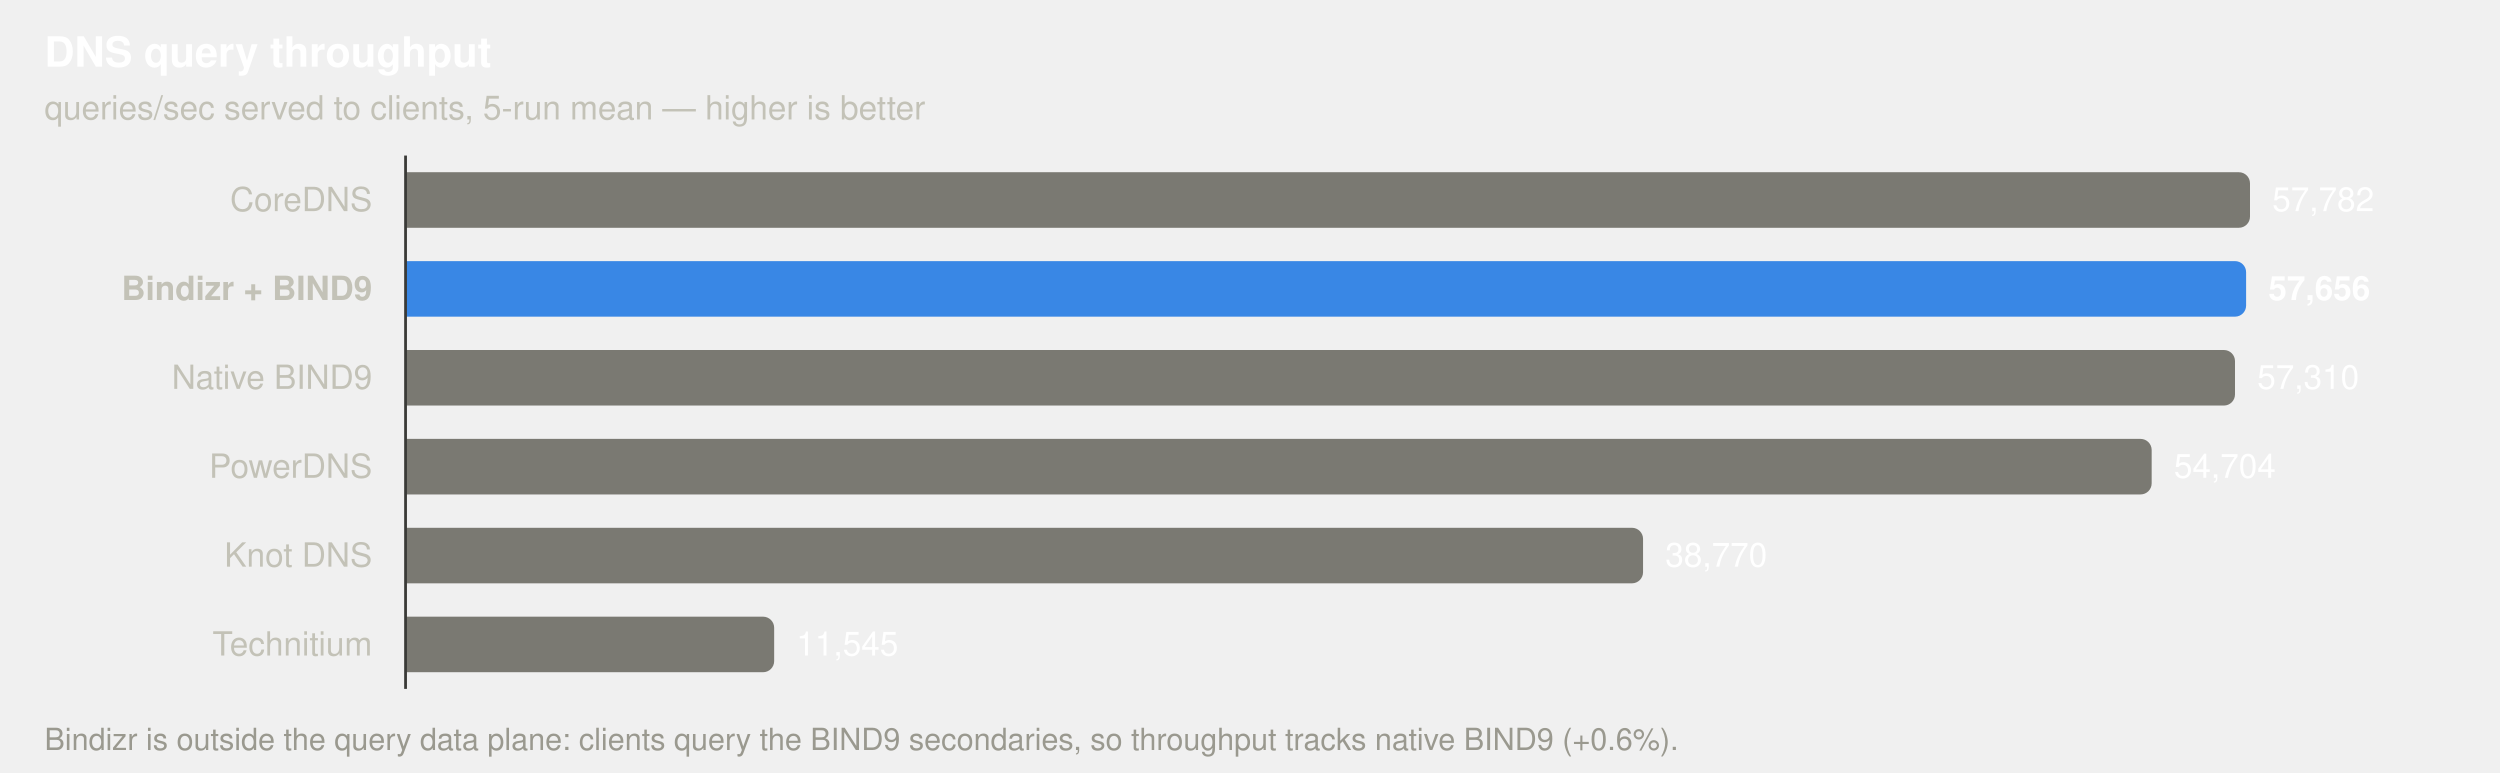
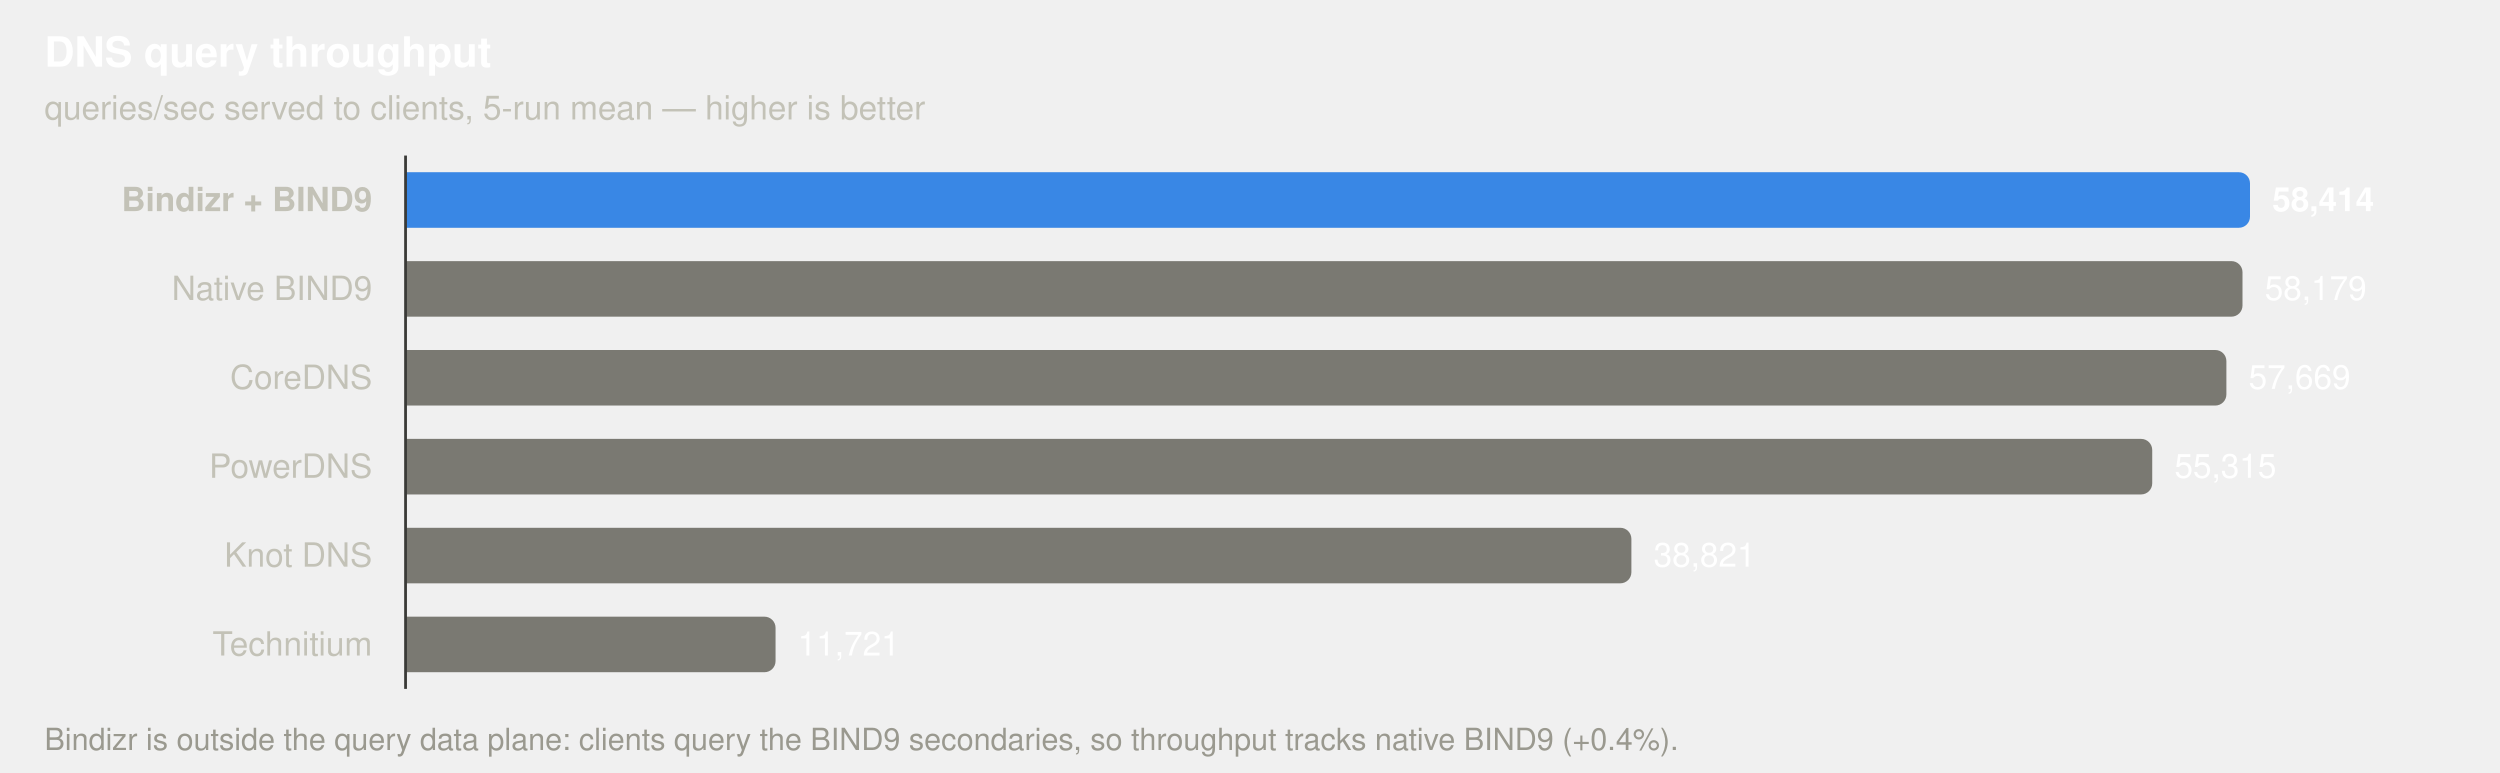
<svg xmlns="http://www.w3.org/2000/svg" width="900" height="278" viewBox="0 0 900 278" role="img">
  <text x="16.0" y="24.0" font-family="-apple-system, BlinkMacSystemFont, 'Segoe UI', Helvetica, Arial, sans-serif" font-size="15" font-weight="600" fill="#ffffff" text-anchor="start">DNS query throughput</text>
  <text x="16.0" y="43.0" font-family="-apple-system, BlinkMacSystemFont, 'Segoe UI', Helvetica, Arial, sans-serif" font-size="12" font-weight="400" fill="#c3c2b7" text-anchor="start">queries/sec served to clients, 5-run mean — higher is better</text>
-   <text x="134.0" y="76.0" font-family="-apple-system, BlinkMacSystemFont, 'Segoe UI', Helvetica, Arial, sans-serif" font-size="12" font-weight="400" fill="#c3c2b7" text-anchor="end">CoreDNS</text>
-   <path d="M146.0,62.0 H806.0 A4,4 0 0 1 810.0,66.0 V78.0 A4,4 0 0 1 806.0,82.0 H146.0 Z" fill="#7a7972" />
-   <text x="818.0" y="76.0" font-family="-apple-system, BlinkMacSystemFont, 'Segoe UI', Helvetica, Arial, sans-serif" font-size="12" font-weight="400" fill="#ffffff" text-anchor="start">57,782</text>
-   <text x="134.0" y="108.0" font-family="-apple-system, BlinkMacSystemFont, 'Segoe UI', Helvetica, Arial, sans-serif" font-size="12" font-weight="600" fill="#c3c2b7" text-anchor="end">Bindizr + BIND9</text>
-   <path d="M146.0,94.0 H804.6 A4,4 0 0 1 808.6,98.0 V110.0 A4,4 0 0 1 804.6,114.0 H146.0 Z" fill="#3987e5" />
-   <text x="816.6" y="108.0" font-family="-apple-system, BlinkMacSystemFont, 'Segoe UI', Helvetica, Arial, sans-serif" font-size="12" font-weight="600" fill="#ffffff" text-anchor="start">57,656</text>
-   <text x="134.0" y="140.0" font-family="-apple-system, BlinkMacSystemFont, 'Segoe UI', Helvetica, Arial, sans-serif" font-size="12" font-weight="400" fill="#c3c2b7" text-anchor="end">Native BIND9</text>
-   <path d="M146.0,126.0 H800.6 A4,4 0 0 1 804.6,130.0 V142.0 A4,4 0 0 1 800.6,146.0 H146.0 Z" fill="#7a7972" />
-   <text x="812.6" y="140.0" font-family="-apple-system, BlinkMacSystemFont, 'Segoe UI', Helvetica, Arial, sans-serif" font-size="12" font-weight="400" fill="#ffffff" text-anchor="start">57,310</text>
+   <text x="134.0" y="76.0" font-family="-apple-system, BlinkMacSystemFont, 'Segoe UI', Helvetica, Arial, sans-serif" font-size="12" font-weight="600" fill="#c3c2b7" text-anchor="end">Bindizr + BIND9</text>
+   <path d="M146.0,62.0 H806.0 A4,4 0 0 1 810.0,66.0 V78.0 A4,4 0 0 1 806.0,82.0 H146.0 Z" fill="#3987e5" />
+   <text x="818.0" y="76.0" font-family="-apple-system, BlinkMacSystemFont, 'Segoe UI', Helvetica, Arial, sans-serif" font-size="12" font-weight="600" fill="#ffffff" text-anchor="start">58,414</text>
+   <text x="134.0" y="108.0" font-family="-apple-system, BlinkMacSystemFont, 'Segoe UI', Helvetica, Arial, sans-serif" font-size="12" font-weight="400" fill="#c3c2b7" text-anchor="end">Native BIND9</text>
+   <path d="M146.0,94.0 H803.3 A4,4 0 0 1 807.3,98.0 V110.0 A4,4 0 0 1 803.3,114.0 H146.0 Z" fill="#7a7972" />
+   <text x="815.3" y="108.0" font-family="-apple-system, BlinkMacSystemFont, 'Segoe UI', Helvetica, Arial, sans-serif" font-size="12" font-weight="400" fill="#ffffff" text-anchor="start">58,179</text>
+   <text x="134.0" y="140.0" font-family="-apple-system, BlinkMacSystemFont, 'Segoe UI', Helvetica, Arial, sans-serif" font-size="12" font-weight="400" fill="#c3c2b7" text-anchor="end">CoreDNS</text>
+   <path d="M146.0,126.0 H797.5 A4,4 0 0 1 801.5,130.0 V142.0 A4,4 0 0 1 797.5,146.0 H146.0 Z" fill="#7a7972" />
+   <text x="809.5" y="140.0" font-family="-apple-system, BlinkMacSystemFont, 'Segoe UI', Helvetica, Arial, sans-serif" font-size="12" font-weight="400" fill="#ffffff" text-anchor="start">57,669</text>
  <text x="134.0" y="172.0" font-family="-apple-system, BlinkMacSystemFont, 'Segoe UI', Helvetica, Arial, sans-serif" font-size="12" font-weight="400" fill="#c3c2b7" text-anchor="end">PowerDNS</text>
-   <path d="M146.0,158.0 H770.6 A4,4 0 0 1 774.6,162.0 V174.0 A4,4 0 0 1 770.6,178.0 H146.0 Z" fill="#7a7972" />
-   <text x="782.6" y="172.0" font-family="-apple-system, BlinkMacSystemFont, 'Segoe UI', Helvetica, Arial, sans-serif" font-size="12" font-weight="400" fill="#ffffff" text-anchor="start">54,704</text>
+   <path d="M146.0,158.0 H770.8 A4,4 0 0 1 774.8,162.0 V174.0 A4,4 0 0 1 770.8,178.0 H146.0 Z" fill="#7a7972" />
+   <text x="782.8" y="172.0" font-family="-apple-system, BlinkMacSystemFont, 'Segoe UI', Helvetica, Arial, sans-serif" font-size="12" font-weight="400" fill="#ffffff" text-anchor="start">55,315</text>
  <text x="134.0" y="204.0" font-family="-apple-system, BlinkMacSystemFont, 'Segoe UI', Helvetica, Arial, sans-serif" font-size="12" font-weight="400" fill="#c3c2b7" text-anchor="end">Knot DNS</text>
-   <path d="M146.0,190.0 H587.5 A4,4 0 0 1 591.5,194.0 V206.0 A4,4 0 0 1 587.5,210.0 H146.0 Z" fill="#7a7972" />
-   <text x="599.5" y="204.0" font-family="-apple-system, BlinkMacSystemFont, 'Segoe UI', Helvetica, Arial, sans-serif" font-size="12" font-weight="400" fill="#ffffff" text-anchor="start">38,770</text>
+   <path d="M146.0,190.0 H583.3 A4,4 0 0 1 587.3,194.0 V206.0 A4,4 0 0 1 583.3,210.0 H146.0 Z" fill="#7a7972" />
+   <text x="595.3" y="204.0" font-family="-apple-system, BlinkMacSystemFont, 'Segoe UI', Helvetica, Arial, sans-serif" font-size="12" font-weight="400" fill="#ffffff" text-anchor="start">38,821</text>
  <text x="134.0" y="236.0" font-family="-apple-system, BlinkMacSystemFont, 'Segoe UI', Helvetica, Arial, sans-serif" font-size="12" font-weight="400" fill="#c3c2b7" text-anchor="end">Technitium</text>
-   <path d="M146.0,222.0 H274.7 A4,4 0 0 1 278.7,226.0 V238.0 A4,4 0 0 1 274.7,242.0 H146.0 Z" fill="#7a7972" />
-   <text x="286.7" y="236.0" font-family="-apple-system, BlinkMacSystemFont, 'Segoe UI', Helvetica, Arial, sans-serif" font-size="12" font-weight="400" fill="#ffffff" text-anchor="start">11,545</text>
+   <path d="M146.0,222.0 H275.2 A4,4 0 0 1 279.2,226.0 V238.0 A4,4 0 0 1 275.2,242.0 H146.0 Z" fill="#7a7972" />
+   <text x="287.2" y="236.0" font-family="-apple-system, BlinkMacSystemFont, 'Segoe UI', Helvetica, Arial, sans-serif" font-size="12" font-weight="400" fill="#ffffff" text-anchor="start">11,721</text>
  <line x1="146" y1="56" x2="146" y2="248" stroke="#3a3a37" stroke-width="1" />
-   <text x="16.0" y="270.0" font-family="-apple-system, BlinkMacSystemFont, 'Segoe UI', Helvetica, Arial, sans-serif" font-size="11" font-weight="400" fill="#9a998f" text-anchor="start">Bindizr is outside the query data plane: clients query the BIND9 secondaries, so throughput tracks native BIND9 (+0.6%).</text>
+   <text x="16.0" y="270.0" font-family="-apple-system, BlinkMacSystemFont, 'Segoe UI', Helvetica, Arial, sans-serif" font-size="11" font-weight="400" fill="#9a998f" text-anchor="start">Bindizr is outside the query data plane: clients query the BIND9 secondaries, so throughput tracks native BIND9 (+0.4%).</text>
</svg>
